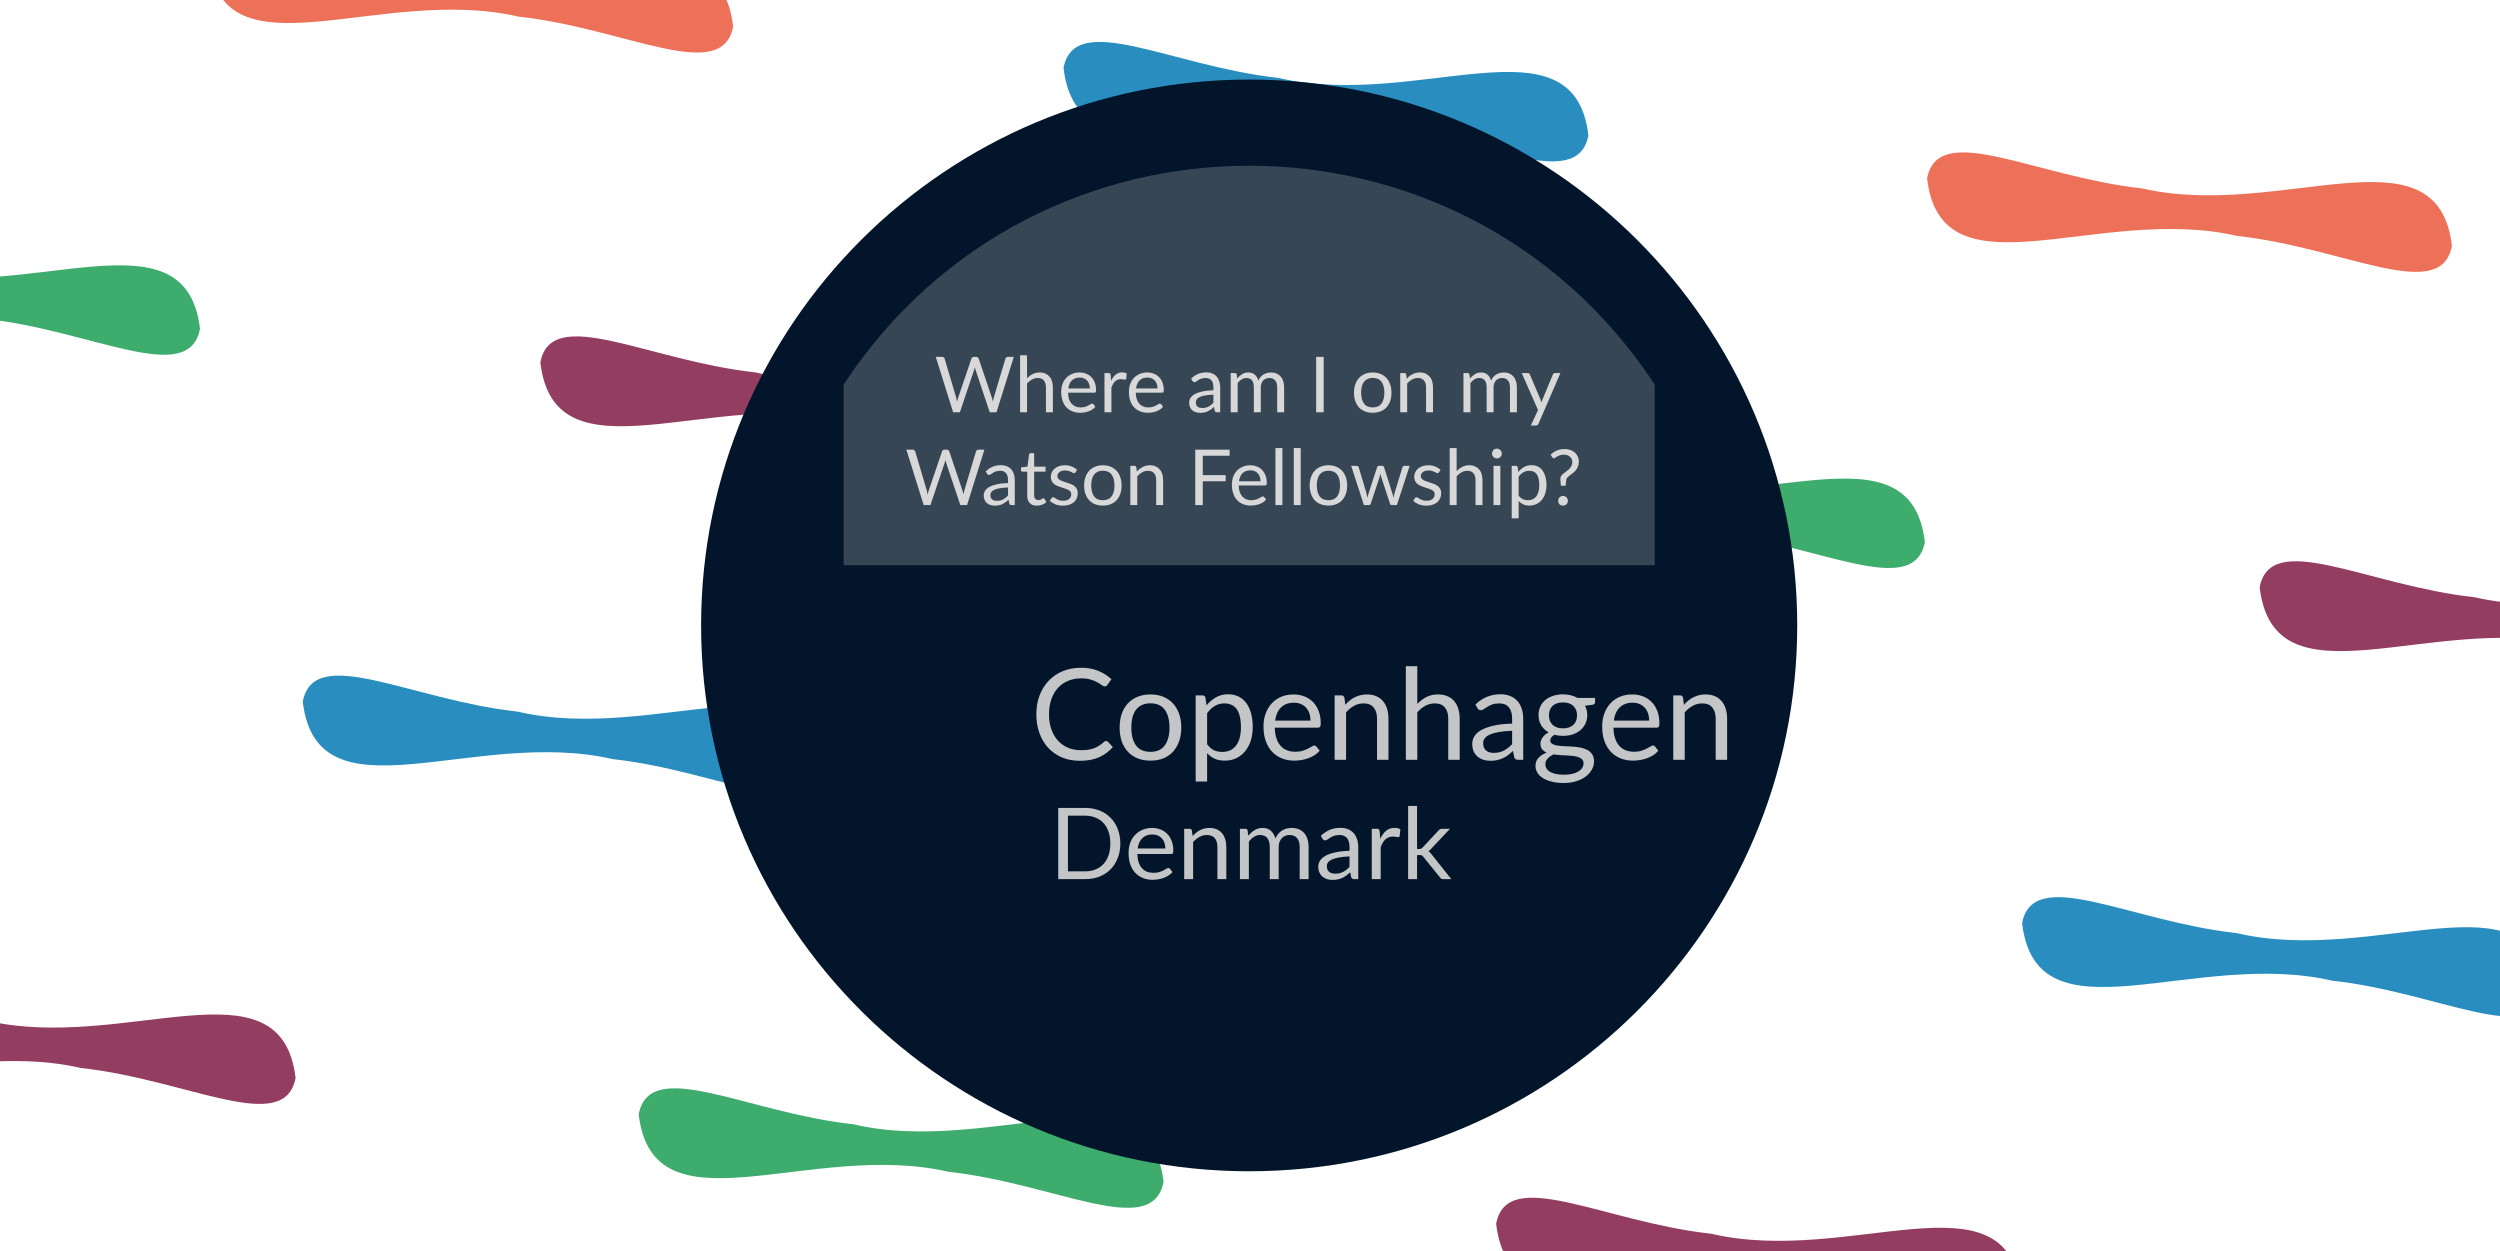
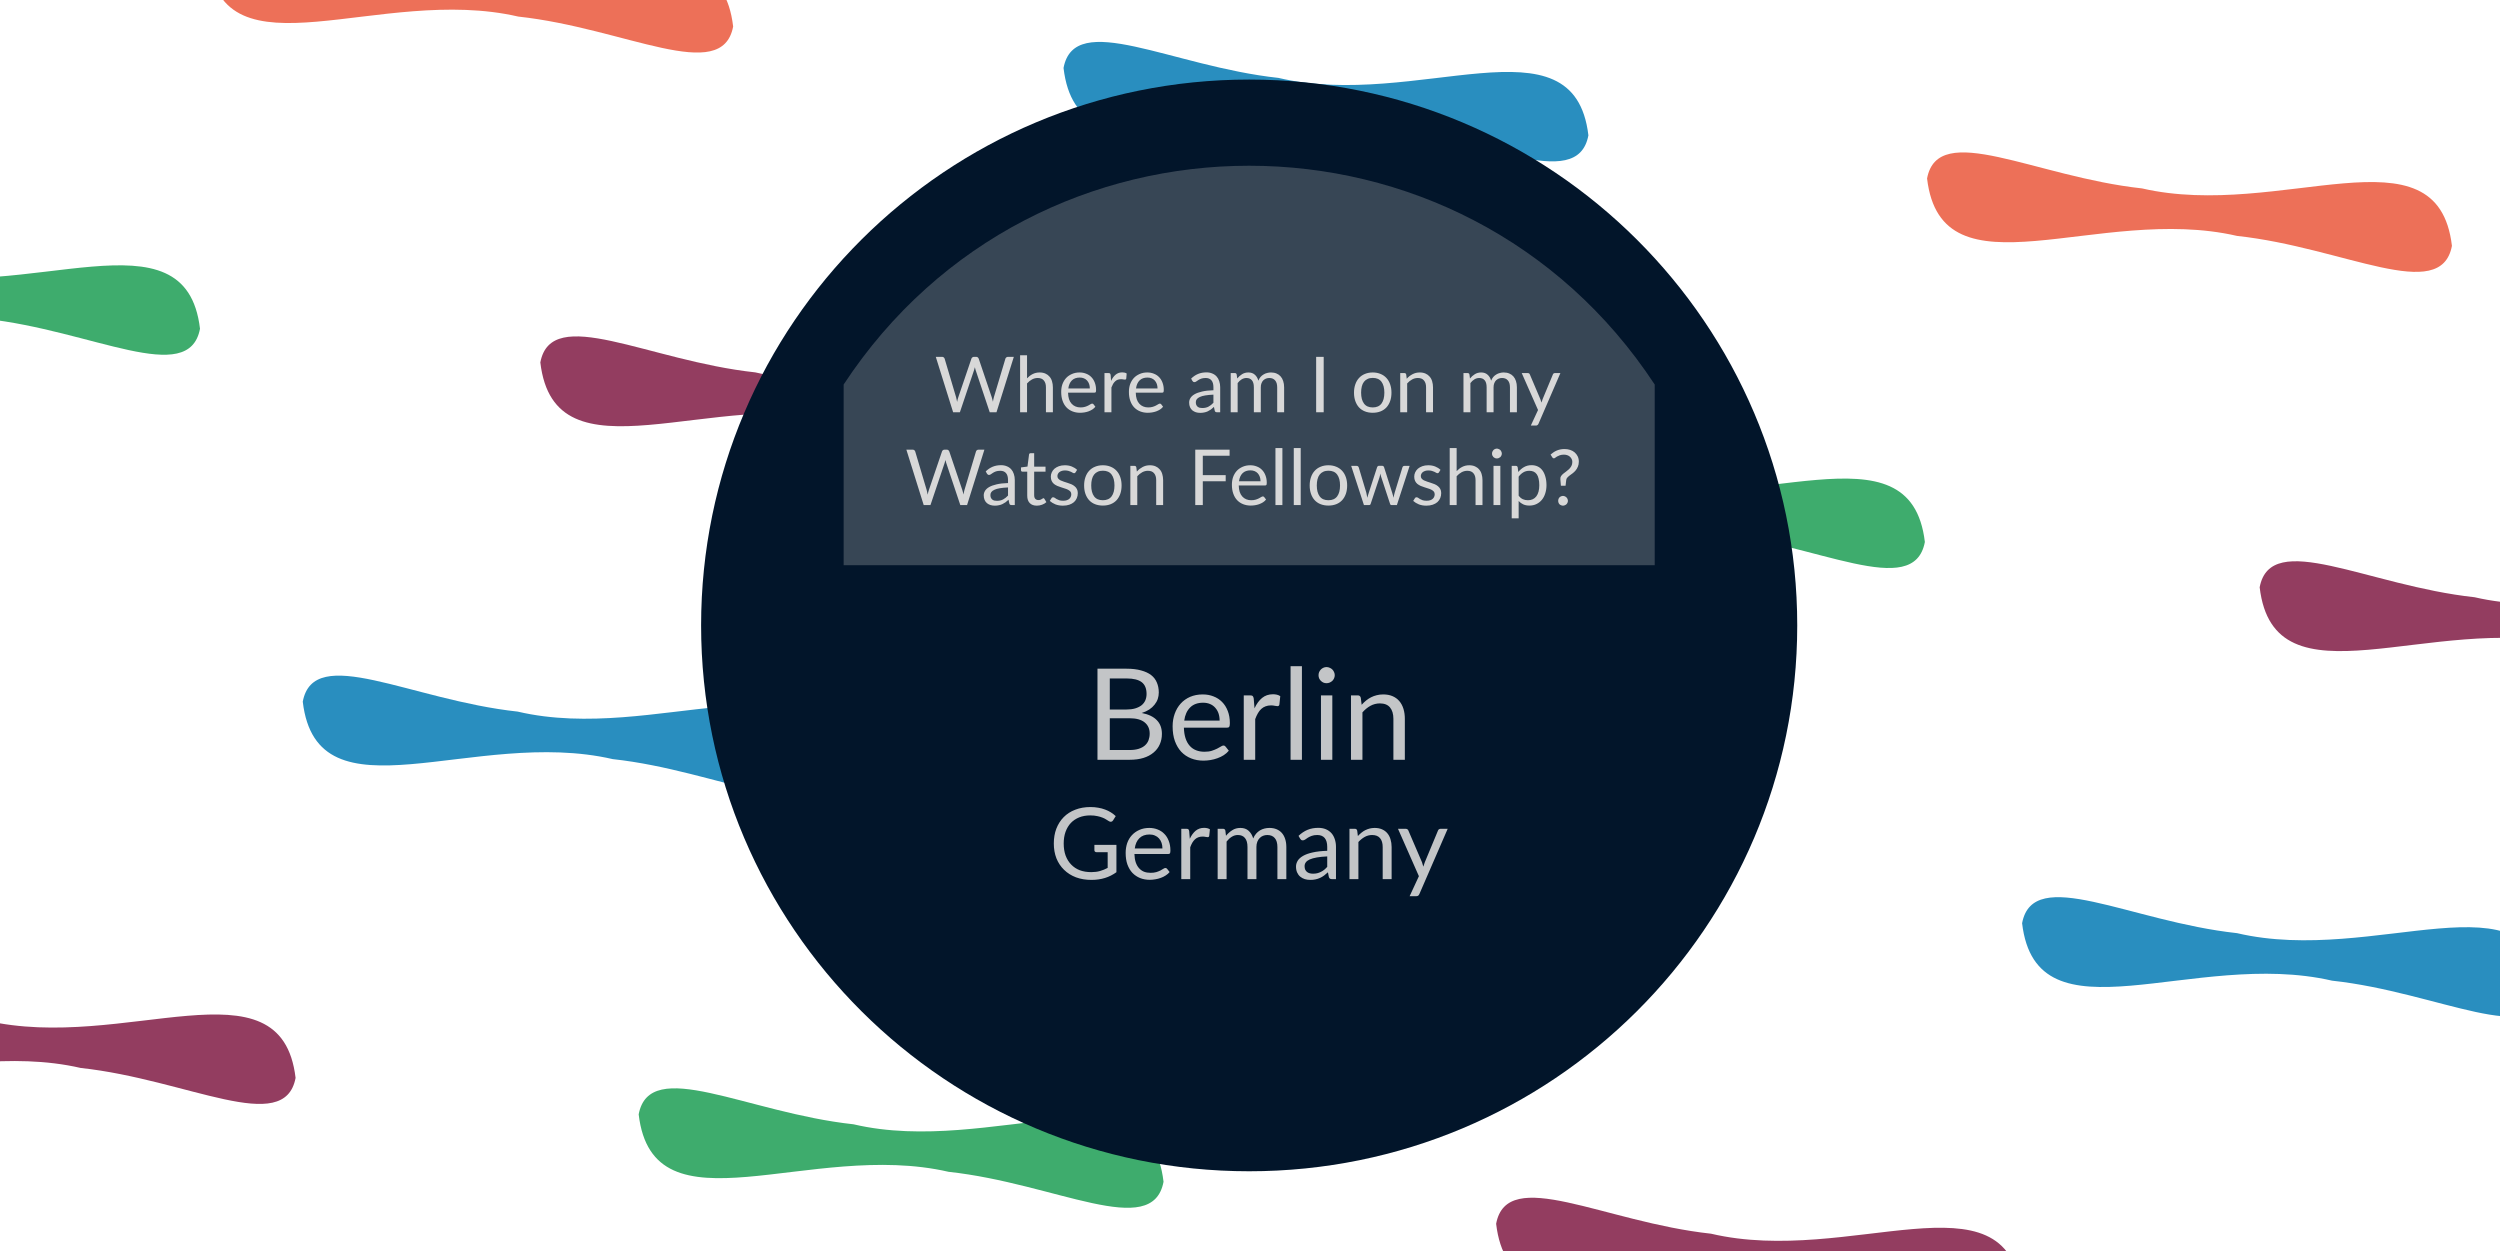
<svg xmlns="http://www.w3.org/2000/svg" version="1.1" x="0px" y="0px" viewBox="0 0 452.5 226.4" style="enable-background:new 0 0 452.5 226.4;" xml:space="preserve">
  <style type="text/css">
	.st0{fill:#933D60;}
	.st1{fill:#ED7058;}
	.st2{fill:#298EBF;}
	.st3{fill:#3EAC6D;}
	.st4{fill:#02152A;}
	.st5{opacity:0.25;}
	.st6{fill:#D8D8D8;}
	.st7{fill:none;}
	.st8{font-family:'Lato';}
	.st9{font-size:14px;}
	.st10{opacity:0.9;}
	.st11{font-size:23px;}
	.st12{font-size:18px;}
	.st13{display:none;opacity:0.25;}
	.st14{display:inline;fill:#D8D8D8;}
</style>
  <g id="Layer_2">
    <g>
      <path class="st0" d="M192.8,77.8c-2,10.6-19.5,0.3-38.9-1.8c-25.1-5.8-53.5,11.7-56.1-10.4c2-10.6,19.5-0.3,38.9,1.8    C161.8,73.2,190.2,55.7,192.8,77.8z" />
    </g>
    <g>
      <path class="st1" d="M132.7,4.8c-2,10.6-19.5,0.3-38.9-1.8C68.7-2.8,40.3,14.7,37.7-7.3c2-10.6,19.5-0.3,38.9,1.8    C101.7,0.3,130.1-17.3,132.7,4.8z" />
    </g>
    <g>
      <path class="st1" d="M304.5,158.2c-2,10.6-19.5,0.3-38.9-1.8c-25.1-5.8-53.5,11.7-56.1-10.4c2-10.6,19.5-0.3,38.9,1.8    C273.6,153.6,301.9,136.1,304.5,158.2z" />
    </g>
    <g>
      <path class="st2" d="M149.8,139.2c-2,10.6-19.5,0.3-38.9-1.8c-25.1-5.8-53.5,11.7-56.1-10.4c2-10.6,19.5-0.3,38.9,1.8    C118.8,134.7,147.2,117.2,149.8,139.2z" />
    </g>
    <g>
      <path class="st3" d="M348.4,98.1c-2,10.6-19.5,0.3-38.9-1.8c-25.1-5.8-53.5,11.7-56.1-10.4c2-10.6,19.5-0.3,38.9,1.8    C317.4,93.6,345.8,76.1,348.4,98.1z" />
    </g>
    <g>
      <path class="st2" d="M287.5,24.5c-2,10.6-19.5,0.3-38.9-1.8c-25.1-5.8-53.5,11.7-56.1-10.4c2-10.6,19.5-0.3,38.9,1.8    C256.5,20,284.9,2.5,287.5,24.5z" />
    </g>
    <g>
      <path class="st1" d="M443.8,44.5c-2,10.6-19.5,0.3-38.9-1.8c-25.1-5.8-53.5,11.7-56.1-10.4c2-10.6,19.5-0.3,38.9,1.8    C412.8,39.9,441.2,22.4,443.8,44.5z" />
    </g>
    <g>
      <path class="st0" d="M504,118.5c-2,10.6-19.5,0.3-38.9-1.8c-25.1-5.8-53.5,11.7-56.1-10.4c2-10.6,19.5-0.3,38.9,1.8    C473,113.9,501.4,96.4,504,118.5z" />
    </g>
    <g>
      <path class="st2" d="M461,179.3c-2,10.6-19.5,0.3-38.9-1.8c-25.1-5.8-53.5,11.7-56.1-10.4c2-10.6,19.5-0.3,38.9,1.8    C430,174.8,458.4,157.3,461,179.3z" />
    </g>
    <g>
      <path class="st3" d="M210.6,213.9c-2,10.6-19.5,0.3-38.9-1.8c-25.1-5.8-53.5,11.7-56.1-10.4c2-10.6,19.5-0.3,38.9,1.8    C179.6,209.4,208,191.9,210.6,213.9z" />
    </g>
    <g>
      <path class="st0" d="M365.8,233.7c-2,10.6-19.5,0.3-38.9-1.8c-25.1-5.8-53.5,11.7-56.1-10.4c2-10.6,19.5-0.3,38.9,1.8    C334.8,229.2,363.2,211.7,365.8,233.7z" />
    </g>
    <g>
      <path class="st2" d="M599.1,64.6c-2,10.6-19.5,0.3-38.9-1.8c-25.1-5.8-53.5,11.7-56.1-10.4c2-10.6,19.5-0.3,38.9,1.8    C568.1,60.1,596.5,42.6,599.1,64.6z" />
    </g>
    <g>
      <path class="st1" d="M616.4,200.3c-2,10.6-19.5,0.3-38.9-1.8c-25.1-5.8-53.5,11.7-56.1-10.4c2-10.6,19.5-0.3,38.9,1.8    C585.4,195.8,613.8,178.3,616.4,200.3z" />
    </g>
    <g>
      <path class="st3" d="M36.2,59.5c-2,10.6-19.5,0.3-38.9-1.8c-25.1-5.8-53.5,11.7-56.1-10.4c2-10.6,19.5-0.3,38.9,1.8    C5.2,55,33.6,37.5,36.2,59.5z" />
    </g>
    <g>
      <path class="st0" d="M53.5,195.1c-2,10.6-19.5,0.3-38.9-1.8c-25.1-5.8-53.5,11.7-56.1-10.4c2-10.6,19.5-0.3,38.9,1.8    C22.5,190.6,50.9,173.1,53.5,195.1z" />
    </g>
  </g>
  <g id="Layer_1">
    <ellipse class="st4" cx="226.1" cy="113.2" rx="99.2" ry="98.8" />
    <g class="st5">
      <path class="st6" d="M299.5,102.3c-48.9,0-97.9,0-146.8,0c0-10.9,0-21.8,0-32.7c34.7-52.8,112.1-52.8,146.8,0    C299.5,80.5,299.5,91.4,299.5,102.3z" />
    </g>
    <rect x="152.7" y="64.3" class="st7" width="146.8" height="38" />
    <text transform="matrix(1.0046 0 0 1 169.1566 74.6189)">
      <tspan x="0" y="0" class="st6 st8 st9">Where am I on my </tspan>
      <tspan x="-5.3" y="16.8" class="st6 st8 st9">Watson Fellowship?</tspan>
    </text>
    <rect x="148.5" y="120.6" class="st7" width="155.4" height="73.1" />
    <text transform="matrix(1.0046 0 0 1 196.5242 137.5192)" class="st10">
-       <tspan x="-10" y="0" class="st6 st8 st11">Copenhagen</tspan>
-       <tspan x="-6.6" y="21.6" class="st6 st8 st12">Denmark</tspan>
+       <tspan x="0" y="0" class="st6 st8 st11">Berlin</tspan>
+       <tspan x="-6.6" y="21.6" class="st6 st8 st12">Germany</tspan>
    </text>
    <g class="st13">
      <path class="st14" d="M423.1,118.1c-55.8,0-111.7,0-167.5,0c0,15.2,0,30.3,0,45.5c39.6,60.3,127.9,60.3,167.5,0    C423.1,148.5,423.1,133.3,423.1,118.1z" />
    </g>
  </g>
</svg>
